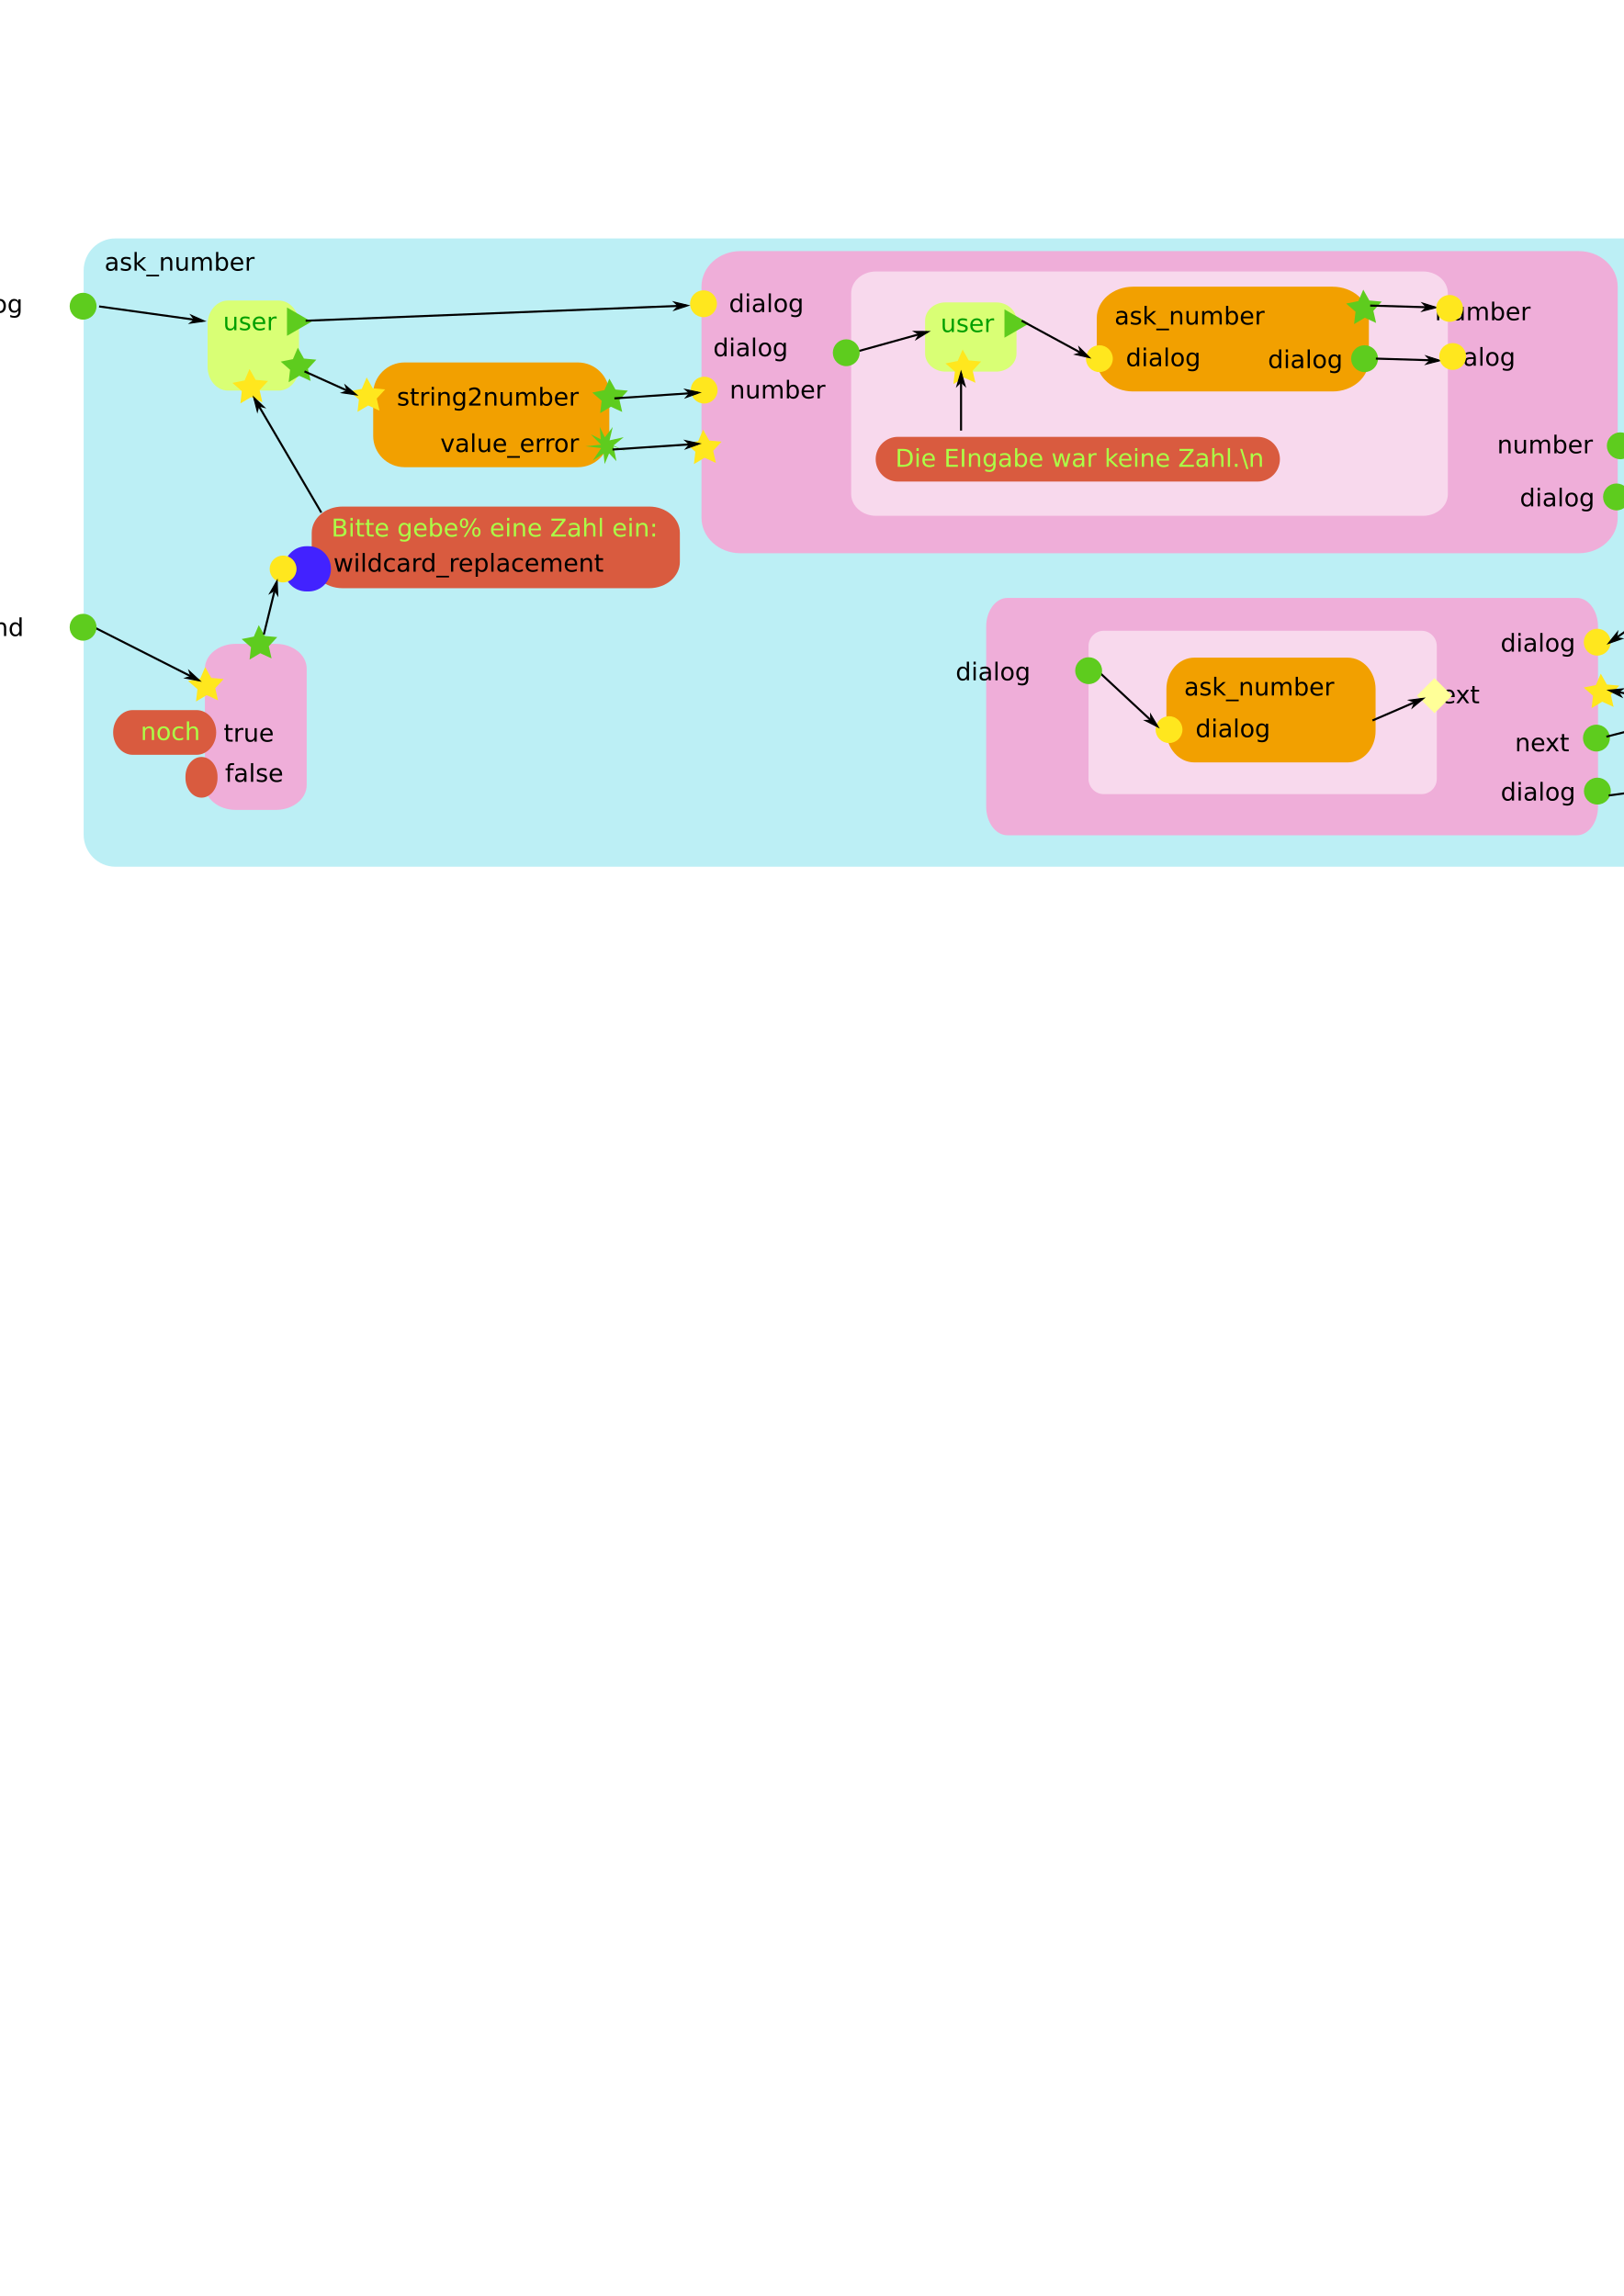
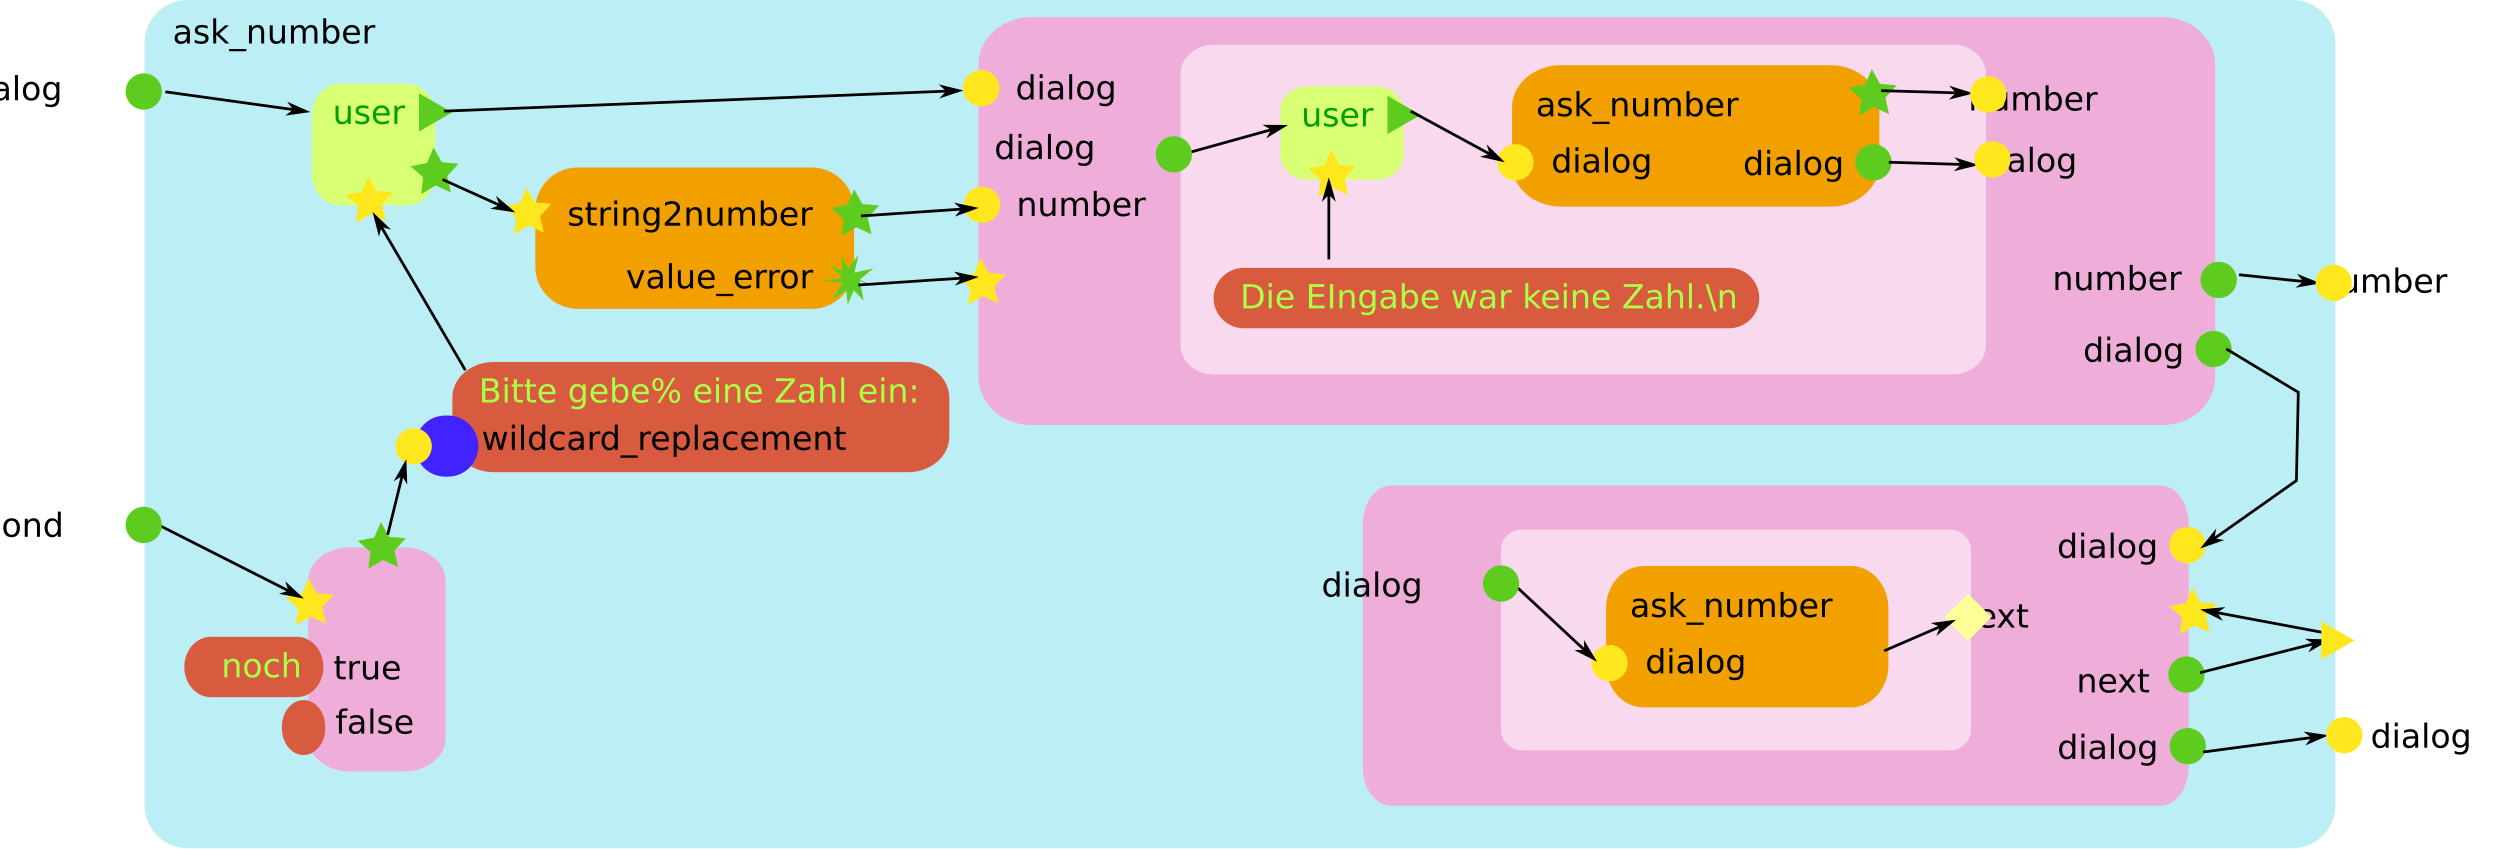
- <svg xmlns="http://www.w3.org/2000/svg" width="210mm" height="297mm" id="svg2">
+ <svg xmlns="http://www.w3.org/2000/svg" width="905.33" height="307.181" id="svg2" version="1.0">
  <defs id="defs4">
-     <marker orient="auto" refY="0.0" refX="0.0" id="Arrow1Mend" style="overflow:visible;">
-       <path id="path3251" d="M 0.0,0.0 L 5.0,-5.0 L -12.5,0.0 L 5.0,5.0 L 0.0,0.0 z " style="fill-rule:evenodd;stroke:#000000;stroke-width:1.0pt;marker-start:none;" transform="scale(0.4) rotate(180) translate(10,0)" />
+     <marker orient="auto" refY="0" refX="0" id="Arrow1Mend" style="overflow:visible">
+       <path id="path3251" d="M 0,0 L 5,-5 L -12.5,0 L 5,5 L 0,0 z" style="fill-rule:evenodd;stroke:#000000;stroke-width:1pt;marker-start:none" transform="matrix(-0.4,0,0,-0.4,-4,0)" />
    </marker>
  </defs>
-   <g id="layer1" style="display:inline">
+   <g id="layer1" style="display:inline" transform="translate(11.43497,-116.564)">
    <text xml:space="preserve" style="font-size:12px;font-style:normal;font-weight:normal;fill:#000000;fill-opacity:1;stroke:none;stroke-width:1px;stroke-linecap:butt;stroke-linejoin:miter;stroke-opacity:1;font-family:Bitstream Vera Sans" x="437.901" y="424.552" id="text6646">
      <tspan id="tspan6648" x="437.901" y="424.552" />
    </text>
    <flowRoot xml:space="preserve" id="flowRoot8783" style="font-size:12px;font-style:normal;font-weight:normal;fill:#000000;fill-opacity:1;stroke:none;stroke-width:1px;stroke-linecap:butt;stroke-linejoin:miter;stroke-opacity:1;font-family:Bitstream Vera Sans">
      <flowRegion id="flowRegion8785">
        <rect id="rect8787" width="96.36" height="41.202" x="147.531" y="302.746" />
      </flowRegion>
      <flowPara id="flowPara8789" />
    </flowRoot>
    <rect style="fill:#bceff5;fill-opacity:1;stroke:none;stroke-width:0.5;stroke-linecap:round;stroke-linejoin:round;stroke-miterlimit:4;stroke-dasharray:none;stroke-opacity:1" id="rect2602" width="793.401" height="307.181" x="40.891" y="116.564" rx="15.516" ry="15.713" />
    <text xml:space="preserve" style="font-size:12px;font-style:normal;font-weight:normal;fill:#000000;fill-opacity:1;stroke:none;stroke-width:1px;stroke-linecap:butt;stroke-linejoin:miter;stroke-opacity:1;font-family:Bitstream Vera Sans" x="51.076" y="132.305" id="text2604">
      <tspan id="tspan2606" x="51.076" y="132.305">ask_number</tspan>
    </text>
    <text id="text2608" y="152.87" x="30.23" style="font-size:12px;font-style:normal;font-weight:normal;text-align:end;writing-mode:lr-tb;text-anchor:end;fill:#000000;fill-opacity:1;stroke:none;stroke-width:1px;stroke-linecap:butt;stroke-linejoin:miter;stroke-opacity:1;font-family:Bitstream Vera Sans" xml:space="preserve">
      <tspan y="152.87" x="30.23" id="tspan2610">dialog</tspan>
    </text>
    <text xml:space="preserve" style="font-size:12px;font-style:normal;font-weight:normal;text-align:end;writing-mode:lr-tb;text-anchor:end;fill:#000000;fill-opacity:1;stroke:none;stroke-width:1px;stroke-linecap:butt;stroke-linejoin:miter;stroke-opacity:1;font-family:Bitstream Vera Sans" x="30.735" y="310.956" id="text2612">
      <tspan id="tspan2614" x="30.735" y="310.956">second</tspan>
    </text>
    <rect ry="11.564" rx="9.969" y="146.928" x="101.488" height="44.029" width="44.68" id="rect2620" style="fill:#d9ff75;fill-opacity:1;stroke:none;stroke-width:0.5;stroke-linecap:round;stroke-linejoin:round;stroke-miterlimit:4;stroke-dasharray:none;stroke-opacity:1" />
    <g id="g2622" transform="translate(-242.5687,-115.3816)" style="fill:#ffe71e;fill-opacity:1">
      <path transform="translate(-20.4531,13.78361)" d="M 391.277,298.265 L 385.744,295.728 L 380.517,298.847 L 381.22,292.801 L 376.639,288.793 L 382.606,287.594 L 385.002,281.998 L 387.986,287.303 L 394.049,287.852 L 389.925,292.33 L 391.277,298.265 z" id="path2624" style="fill:#ffe71e;fill-opacity:1;stroke:none;stroke-width:0.5;stroke-linecap:round;stroke-linejoin:round;stroke-miterlimit:4;stroke-dasharray:none;stroke-opacity:1" />
    </g>
    <text id="text2626" y="161.428" x="109.056" style="font-size:12px;font-style:normal;font-weight:normal;fill:#009f00;fill-opacity:1;stroke:none;stroke-width:1px;stroke-linecap:butt;stroke-linejoin:miter;stroke-opacity:1;font-family:Bitstream Vera Sans" xml:space="preserve">
      <tspan y="161.428" x="109.056" id="tspan2628">user</tspan>
    </text>
    <g style="fill:#5ecc1e;fill-opacity:1" transform="translate(-218.9671,-125.7883)" id="g2630">
      <path style="fill:#5ecc1e;fill-opacity:1;stroke:none;stroke-width:0.5;stroke-linecap:round;stroke-linejoin:round;stroke-miterlimit:4;stroke-dasharray:none;stroke-opacity:1" id="path2632" d="M 391.277,298.265 L 385.744,295.728 L 380.517,298.847 L 381.22,292.801 L 376.639,288.793 L 382.606,287.594 L 385.002,281.998 L 387.986,287.303 L 394.049,287.852 L 389.925,292.33 L 391.277,298.265 z" transform="translate(-20.4531,13.78361)" />
    </g>
    <path transform="translate(-213.6436,-122.7718)" d="M 365.933,280.035 L 353.928,286.966 L 353.928,273.104 L 365.933,280.035 z" id="path2634" style="fill:#5ecc1e;fill-opacity:1;stroke:none;stroke-width:0.5;stroke-linecap:round;stroke-linejoin:round;stroke-miterlimit:4;stroke-dasharray:none;stroke-opacity:1" />
    <rect style="fill:#d95b3f;fill-opacity:1;stroke:none;stroke-width:0.5;stroke-linecap:round;stroke-linejoin:round;stroke-miterlimit:4;stroke-dasharray:none;stroke-opacity:1" id="rect2636" width="179.963" height="39.901" x="152.374" y="247.667" rx="14.98" ry="12.873" />
    <text xml:space="preserve" style="font-size:12px;font-style:normal;font-weight:normal;fill:#abff47;fill-opacity:1;stroke:none;stroke-width:1px;stroke-linecap:butt;stroke-linejoin:miter;stroke-opacity:1;font-family:Bitstream Vera Sans" x="161.971" y="262.314" id="text2638">
      <tspan id="tspan2640" x="161.971" y="262.314">Bitte gebe% eine Zahl ein: </tspan>
    </text>
    <text id="text2642" y="279.487" x="162.981" style="font-size:12px;font-style:normal;font-weight:normal;fill:#000000;fill-opacity:1;stroke:none;stroke-width:1px;stroke-linecap:butt;stroke-linejoin:miter;stroke-opacity:1;font-family:Bitstream Vera Sans" xml:space="preserve">
      <tspan y="279.487" x="162.981" id="tspan2644">wildcard_replacement</tspan>
    </text>
    <rect style="fill:#efaed9;fill-opacity:1;stroke:none;stroke-width:0.5;stroke-linecap:round;stroke-linejoin:round;stroke-miterlimit:4;stroke-dasharray:none;stroke-opacity:1" id="rect2646" width="49.759" height="81.186" x="100.162" y="314.781" ry="12.122" rx="15.059" />
    <g style="fill:#ffe71e;fill-opacity:1" transform="translate(-264.2575,30.34031)" id="g3424">
      <path style="fill:#ffe71e;fill-opacity:1;stroke:none;stroke-width:0.5;stroke-linecap:round;stroke-linejoin:round;stroke-miterlimit:4;stroke-dasharray:none;stroke-opacity:1" id="path3426" d="M 391.277,298.265 L 385.744,295.728 L 380.517,298.847 L 381.22,292.801 L 376.639,288.793 L 382.606,287.594 L 385.002,281.998 L 387.986,287.303 L 394.049,287.852 L 389.925,292.33 L 391.277,298.265 z" transform="translate(-20.4531,13.78361)" />
    </g>
    <rect ry="10.934" rx="9.627" y="347.163" x="55.304" height="21.868" width="50.376" id="rect3428" style="fill:#d95b3f;fill-opacity:1;stroke:none;stroke-width:0.5;stroke-linecap:round;stroke-linejoin:round;stroke-miterlimit:4;stroke-dasharray:none;stroke-opacity:1" />
    <text id="text3430" y="361.81" x="64.9" style="font-size:12px;font-style:normal;font-weight:normal;fill:#abff47;fill-opacity:1;stroke:none;stroke-width:1px;stroke-linecap:butt;stroke-linejoin:miter;stroke-opacity:1;font-family:Bitstream Vera Sans" xml:space="preserve">
      <tspan y="361.81" x="64.9" id="tspan3432"> noch</tspan>
    </text>
    <rect style="fill:#d95b3f;fill-opacity:1;stroke:none;stroke-width:0.5;stroke-linecap:round;stroke-linejoin:round;stroke-miterlimit:4;stroke-dasharray:none;stroke-opacity:1" id="rect3434" width="15.675" height="19.904" x="90.659" y="370.078" rx="7.838" ry="9.625" />
    <text xml:space="preserve" style="font-size:12px;font-style:normal;font-weight:normal;fill:#000000;fill-opacity:1;stroke:none;stroke-width:1px;stroke-linecap:butt;stroke-linejoin:miter;stroke-opacity:1;font-family:Bitstream Vera Sans" x="109.328" y="362.577" id="text3442">
      <tspan id="tspan3444" x="109.328" y="362.577">true</tspan>
    </text>
    <text xml:space="preserve" style="font-size:12px;font-style:normal;font-weight:normal;fill:#000000;fill-opacity:1;stroke:none;stroke-width:1px;stroke-linecap:butt;stroke-linejoin:miter;stroke-opacity:1;font-family:Bitstream Vera Sans" x="109.983" y="382.219" id="text3446">
      <tspan id="tspan3448" x="109.983" y="382.219">false</tspan>
    </text>
    <g id="g3450" transform="translate(-238.0699,9.849559)" style="fill:#5ecc1e;fill-opacity:1">
      <path transform="translate(-20.4531,13.78361)" d="M 391.277,298.265 L 385.744,295.728 L 380.517,298.847 L 381.22,292.801 L 376.639,288.793 L 382.606,287.594 L 385.002,281.998 L 387.986,287.303 L 394.049,287.852 L 389.925,292.33 L 391.277,298.265 z" id="path3452" style="fill:#5ecc1e;fill-opacity:1;stroke:none;stroke-width:0.5;stroke-linecap:round;stroke-linejoin:round;stroke-miterlimit:4;stroke-dasharray:none;stroke-opacity:1" />
    </g>
    <path style="fill:none;fill-rule:evenodd;stroke:#000000;stroke-width:1px;stroke-linecap:butt;stroke-linejoin:miter;marker-end:url(#Arrow1Mend);stroke-opacity:1" d="M 46.474,306.925 L 96.888,332.459" id="path3454" />
    <path style="fill:none;fill-rule:evenodd;stroke:#000000;stroke-width:1px;stroke-linecap:butt;stroke-linejoin:miter;marker-end:url(#Arrow1Mend);stroke-opacity:1" d="M 48.438,149.82 L 99.053,156.864" id="path3977" />
    <path style="fill:none;fill-rule:evenodd;stroke:#000000;stroke-width:1px;stroke-linecap:butt;stroke-linejoin:miter;marker-end:url(#Arrow1Mend);stroke-opacity:1" d="M 157.077,250.618 L 124.483,195.024" id="path3979" />
    <rect style="fill:#f2a000;fill-opacity:1;stroke:none;stroke-width:0.5;stroke-linecap:round;stroke-linejoin:round;stroke-miterlimit:4;stroke-dasharray:none;stroke-opacity:1" id="rect4496" width="115.425" height="51.216" x="182.419" y="177.202" rx="15.395" ry="15.32" />
    <text id="text4498" y="198.28" x="194" style="font-size:12px;font-style:normal;font-weight:normal;fill:#000000;fill-opacity:1;stroke:none;stroke-width:1px;stroke-linecap:butt;stroke-linejoin:miter;stroke-opacity:1;font-family:Bitstream Vera Sans" xml:space="preserve">
      <tspan y="198.28" x="194" id="tspan4500">string2number</tspan>
    </text>
    <g id="g4502" transform="translate(-185.3173,-111.2644)" style="fill:#ffe71e;fill-opacity:1">
      <path transform="translate(-20.4531,13.78361)" d="M 391.277,298.265 L 385.744,295.728 L 380.517,298.847 L 381.22,292.801 L 376.639,288.793 L 382.606,287.594 L 385.002,281.998 L 387.986,287.303 L 394.049,287.852 L 389.925,292.33 L 391.277,298.265 z" id="path4504" style="fill:#ffe71e;fill-opacity:1;stroke:none;stroke-width:0.5;stroke-linecap:round;stroke-linejoin:round;stroke-miterlimit:4;stroke-dasharray:none;stroke-opacity:1" />
    </g>
    <g style="fill:#5ecc1e;fill-opacity:1" transform="translate(-66.67584,-110.6512)" id="g4506">
      <path style="fill:#5ecc1e;fill-opacity:1;stroke:none;stroke-width:0.5;stroke-linecap:round;stroke-linejoin:round;stroke-miterlimit:4;stroke-dasharray:none;stroke-opacity:1" id="path4508" d="M 391.277,298.265 L 385.744,295.728 L 380.517,298.847 L 381.22,292.801 L 376.639,288.793 L 382.606,287.594 L 385.002,281.998 L 387.986,287.303 L 394.049,287.852 L 389.925,292.33 L 391.277,298.265 z" transform="translate(-20.4531,13.78361)" />
    </g>
    <path style="fill:none;fill-rule:evenodd;stroke:#000000;stroke-width:1px;stroke-linecap:butt;stroke-linejoin:miter;marker-end:url(#Arrow1Mend);stroke-opacity:1" d="M 148.84,181.571 L 173.443,192.668" id="path4510" />
    <text xml:space="preserve" style="font-size:12px;font-style:normal;font-weight:normal;fill:#000000;fill-opacity:1;stroke:none;stroke-width:1px;stroke-linecap:butt;stroke-linejoin:miter;stroke-opacity:1;font-family:Bitstream Vera Sans" x="215.234" y="220.98" id="text5027">
      <tspan id="tspan5029" x="215.234" y="220.98">value_error</tspan>
    </text>
    <path style="fill:#5ecc1e;fill-opacity:1;stroke:none;stroke-width:0.5;stroke-linecap:round;stroke-linejoin:round;stroke-miterlimit:4;stroke-dasharray:none;stroke-opacity:1" id="path5031" d="M 653.754,618.184 L 650.165,614.375 L 647.975,619.606 L 647.454,614.433 L 642.166,617.877 L 646.274,611.781 L 638.627,610.898 L 646.203,610.119 L 641.225,605.079 L 646.078,607.483 L 645.59,601.453 L 648.078,606.502 L 651.923,601.475 L 650.388,607.998 L 657.296,606.459 L 652.307,610.512 L 658.599,613.481 L 652.296,610.952 L 653.754,618.184 z" transform="translate(-352.4158,-392.7136)" />
    <rect style="fill:#efaed9;fill-opacity:1;stroke:none;stroke-width:0.5;stroke-linecap:round;stroke-linejoin:round;stroke-miterlimit:4;stroke-dasharray:none;stroke-opacity:1" id="rect5035" width="447.857" height="147.707" x="342.906" y="122.771" rx="18.983" ry="17.358" />
    <g id="g5037" transform="translate(-20.85876,-85.72146)" style="fill:#ffe71e;fill-opacity:1">
      <path transform="translate(-20.4531,13.78361)" d="M 391.277,298.265 L 385.744,295.728 L 380.517,298.847 L 381.22,292.801 L 376.639,288.793 L 382.606,287.594 L 385.002,281.998 L 387.986,287.303 L 394.049,287.852 L 389.925,292.33 L 391.277,298.265 z" id="path5039" style="fill:#ffe71e;fill-opacity:1;stroke:none;stroke-width:0.5;stroke-linecap:round;stroke-linejoin:round;stroke-miterlimit:4;stroke-dasharray:none;stroke-opacity:1" />
    </g>
    <path style="fill:#ffe71e;fill-opacity:1;stroke:none;stroke-width:0.5;stroke-linecap:round;stroke-linejoin:round;stroke-miterlimit:4;stroke-dasharray:none;stroke-opacity:1" id="path5041" d="M 143.442,283.636 A 6.566,6.566 0 1 1 130.31,283.636 A 6.566,6.566 0 1 1 143.442,283.636 z" transform="translate(207.0029,-135.1356)" />
    <text xml:space="preserve" style="font-size:12px;font-style:normal;font-weight:normal;fill:#000000;fill-opacity:1;stroke:none;stroke-width:1px;stroke-linecap:butt;stroke-linejoin:miter;stroke-opacity:1;font-family:Bitstream Vera Sans" x="356.328" y="152.561" id="text5043">
      <tspan id="tspan5045" x="356.328" y="152.561">dialog</tspan>
    </text>
    <path transform="translate(207.3303,-92.90561)" d="M 143.442,283.636 A 6.566,6.566 0 1 1 130.31,283.636 A 6.566,6.566 0 1 1 143.442,283.636 z" id="path5047" style="fill:#ffe71e;fill-opacity:1;stroke:none;stroke-width:0.5;stroke-linecap:round;stroke-linejoin:round;stroke-miterlimit:4;stroke-dasharray:none;stroke-opacity:1" />
    <text id="text5049" y="194.791" x="356.655" style="font-size:12px;font-style:normal;font-weight:normal;fill:#000000;fill-opacity:1;stroke:none;stroke-width:1px;stroke-linecap:butt;stroke-linejoin:miter;stroke-opacity:1;font-family:Bitstream Vera Sans" xml:space="preserve">
      <tspan y="194.791" x="356.655" id="tspan5051">number</tspan>
    </text>
    <rect style="fill:#f8d9ed;fill-opacity:1;stroke:none;stroke-width:0.5;stroke-linecap:round;stroke-linejoin:round;stroke-miterlimit:4;stroke-dasharray:none;stroke-opacity:1" id="rect5053" width="291.667" height="119.444" x="416.075" y="132.731" rx="12.114" ry="10.651" />
    <text xml:space="preserve" style="font-size:12px;font-style:normal;font-weight:normal;text-align:end;writing-mode:lr-tb;text-anchor:end;fill:#000000;fill-opacity:1;stroke:none;stroke-width:1px;stroke-linecap:butt;stroke-linejoin:miter;stroke-opacity:1;font-family:Bitstream Vera Sans" x="404.304" y="174.166" id="text5055">
      <tspan id="tspan5057" x="404.304" y="174.166">dialog</tspan>
    </text>
    <rect style="fill:#d95b3f;fill-opacity:1;stroke:none;stroke-width:0.5;stroke-linecap:round;stroke-linejoin:round;stroke-miterlimit:4;stroke-dasharray:none;stroke-opacity:1" id="rect5062" width="197.598" height="21.868" x="428.049" y="213.569" rx="10.911" ry="10.934" />
    <text xml:space="preserve" style="font-size:12px;font-style:normal;font-weight:normal;fill:#abff47;fill-opacity:1;stroke:none;stroke-width:1px;stroke-linecap:butt;stroke-linejoin:miter;stroke-opacity:1;font-family:Bitstream Vera Sans" x="437.645" y="228.216" id="text5064">
      <tspan id="tspan5066" x="437.645" y="228.216">Die EIngabe war keine Zahl.\n</tspan>
    </text>
    <rect ry="8.889" rx="9.969" y="147.84" x="452.208" height="33.844" width="44.68" id="rect5068" style="fill:#d9ff75;fill-opacity:1;stroke:none;stroke-width:0.5;stroke-linecap:round;stroke-linejoin:round;stroke-miterlimit:4;stroke-dasharray:none;stroke-opacity:1" />
    <g id="g5070" transform="translate(105.9945,-124.8981)" style="fill:#ffe71e;fill-opacity:1">
      <path transform="translate(-20.4531,13.78361)" d="M 391.277,298.265 L 385.744,295.728 L 380.517,298.847 L 381.22,292.801 L 376.639,288.793 L 382.606,287.594 L 385.002,281.998 L 387.986,287.303 L 394.049,287.852 L 389.925,292.33 L 391.277,298.265 z" id="path5072" style="fill:#ffe71e;fill-opacity:1;stroke:none;stroke-width:0.5;stroke-linecap:round;stroke-linejoin:round;stroke-miterlimit:4;stroke-dasharray:none;stroke-opacity:1" />
    </g>
    <text id="text5074" y="162.34" x="459.775" style="font-size:12px;font-style:normal;font-weight:normal;fill:#009f00;fill-opacity:1;stroke:none;stroke-width:1px;stroke-linecap:butt;stroke-linejoin:miter;stroke-opacity:1;font-family:Bitstream Vera Sans" xml:space="preserve">
      <tspan y="162.34" x="459.775" id="tspan5076">user</tspan>
    </text>
    <path transform="translate(137.0755,-121.8591)" d="M 365.933,280.035 L 353.928,286.966 L 353.928,273.104 L 365.933,280.035 z" id="path5082" style="fill:#5ecc1e;fill-opacity:1;stroke:none;stroke-width:0.5;stroke-linecap:round;stroke-linejoin:round;stroke-miterlimit:4;stroke-dasharray:none;stroke-opacity:1" />
    <rect ry="15.32" rx="17.741" y="140.165" x="536.123" height="51.216" width="133.018" id="rect5084" style="fill:#f2a000;fill-opacity:1;stroke:none;stroke-width:0.5;stroke-linecap:round;stroke-linejoin:round;stroke-miterlimit:4;stroke-dasharray:none;stroke-opacity:1" />
    <text xml:space="preserve" style="font-size:12px;font-style:normal;font-weight:normal;fill:#000000;fill-opacity:1;stroke:none;stroke-width:1px;stroke-linecap:butt;stroke-linejoin:miter;stroke-opacity:1;font-family:Bitstream Vera Sans" x="544.779" y="158.657" id="text5086">
      <tspan id="tspan5088" x="544.779" y="158.657">ask_number</tspan>
    </text>
    <path transform="translate(400.5214,-108.2837)" d="M 143.442,283.636 A 6.566,6.566 0 1 1 130.31,283.636 A 6.566,6.566 0 1 1 143.442,283.636 z" id="path5090" style="fill:#ffe71e;fill-opacity:1;stroke:none;stroke-width:0.5;stroke-linecap:round;stroke-linejoin:round;stroke-miterlimit:4;stroke-dasharray:none;stroke-opacity:1" />
    <text xml:space="preserve" style="font-size:12px;font-style:normal;font-weight:normal;fill:#000000;fill-opacity:1;stroke:none;stroke-width:1px;stroke-linecap:butt;stroke-linejoin:miter;stroke-opacity:1;font-family:Bitstream Vera Sans" x="550.335" y="179.027" id="text5092">
      <tspan id="tspan5094" x="550.335" y="179.027">dialog</tspan>
    </text>
    <path style="fill:#5ecc1e;fill-opacity:1;stroke:none;stroke-width:0.5;stroke-linecap:round;stroke-linejoin:round;stroke-miterlimit:4;stroke-dasharray:none;stroke-opacity:1" id="path5096" d="M 143.442,283.636 A 6.566,6.566 0 1 1 130.31,283.636 A 6.566,6.566 0 1 1 143.442,283.636 z" transform="translate(530.1511,-108.2837)" />
    <text xml:space="preserve" style="font-size:12px;font-style:normal;font-weight:normal;fill:#000000;fill-opacity:1;stroke:none;stroke-width:1px;stroke-linecap:butt;stroke-linejoin:miter;stroke-opacity:1;font-family:Bitstream Vera Sans" x="619.779" y="179.953" id="text5098">
      <tspan id="tspan5100" x="619.779" y="179.953">dialog</tspan>
    </text>
    <g id="g5102" transform="translate(301.8427,-154.1697)" style="fill:#5ecc1e;fill-opacity:1">
      <path transform="translate(-20.4531,13.78361)" d="M 391.277,298.265 L 385.744,295.728 L 380.517,298.847 L 381.22,292.801 L 376.639,288.793 L 382.606,287.594 L 385.002,281.998 L 387.986,287.303 L 394.049,287.852 L 389.925,292.33 L 391.277,298.265 z" id="path5104" style="fill:#5ecc1e;fill-opacity:1;stroke:none;stroke-width:0.5;stroke-linecap:round;stroke-linejoin:round;stroke-miterlimit:4;stroke-dasharray:none;stroke-opacity:1" />
    </g>
    <text id="text5106" y="156.573" x="767.267" style="font-size:12px;font-style:normal;font-weight:normal;text-align:end;writing-mode:lr-tb;text-anchor:end;fill:#000000;fill-opacity:1;stroke:none;stroke-width:1px;stroke-linecap:butt;stroke-linejoin:miter;stroke-opacity:1;font-family:Bitstream Vera Sans" xml:space="preserve">
      <tspan y="156.573" x="767.267" id="tspan5108">number</tspan>
    </text>
    <text xml:space="preserve" style="font-size:12px;font-style:normal;font-weight:normal;text-align:end;writing-mode:lr-tb;text-anchor:end;fill:#000000;fill-opacity:1;stroke:none;stroke-width:1px;stroke-linecap:butt;stroke-linejoin:miter;stroke-opacity:1;font-family:Bitstream Vera Sans" x="759.86" y="178.795" id="text5112">
      <tspan id="tspan5114" x="759.86" y="178.795">dialog</tspan>
    </text>
    <path transform="translate(653.2992,-40.69116)" d="M 143.442,283.636 A 6.566,6.566 0 1 1 130.31,283.636 A 6.566,6.566 0 1 1 143.442,283.636 z" id="path5118" style="fill:#5ecc1e;fill-opacity:1;stroke:none;stroke-width:0.5;stroke-linecap:round;stroke-linejoin:round;stroke-miterlimit:4;stroke-dasharray:none;stroke-opacity:1" />
    <text id="text5120" y="247.546" x="742.927" style="font-size:12px;font-style:normal;font-weight:normal;fill:#000000;fill-opacity:1;stroke:none;stroke-width:1px;stroke-linecap:butt;stroke-linejoin:miter;stroke-opacity:1;font-family:Bitstream Vera Sans" xml:space="preserve">
      <tspan y="247.546" x="742.927" id="tspan5122">dialog</tspan>
    </text>
    <path style="fill:#5ecc1e;fill-opacity:1;stroke:none;stroke-width:0.5;stroke-linecap:round;stroke-linejoin:round;stroke-miterlimit:4;stroke-dasharray:none;stroke-opacity:1" id="path5124" d="M 143.442,283.636 A 6.566,6.566 0 1 1 130.31,283.636 A 6.566,6.566 0 1 1 143.442,283.636 z" transform="translate(655.1511,-65.69116)" />
    <text xml:space="preserve" style="font-size:12px;font-style:normal;font-weight:normal;fill:#000000;fill-opacity:1;stroke:none;stroke-width:1px;stroke-linecap:butt;stroke-linejoin:miter;stroke-opacity:1;font-family:Bitstream Vera Sans" x="731.816" y="221.62" id="text5126">
      <tspan id="tspan5128" x="731.816" y="221.62">number</tspan>
    </text>
    <path style="fill:none;fill-rule:evenodd;stroke:#000000;stroke-width:1px;stroke-linecap:butt;stroke-linejoin:miter;marker-start:none;marker-end:url(#Arrow1Mend);stroke-opacity:1" d="M 300.335,194.768 L 341.075,191.99" id="path5130" />
    <path style="fill:none;fill-rule:evenodd;stroke:#000000;stroke-width:1px;stroke-linecap:butt;stroke-linejoin:miter;marker-start:none;marker-end:url(#Arrow1Mend);stroke-opacity:1" d="M 299.409,219.768 L 341.075,216.99" id="path5132" />
    <path style="fill:none;fill-rule:evenodd;stroke:#000000;stroke-width:1px;stroke-linecap:butt;stroke-linejoin:miter;marker-start:none;marker-end:url(#Arrow1Mend);stroke-opacity:1" d="M 149.409,156.805 L 335.52,149.398" id="path5134" />
    <path style="fill:none;fill-rule:evenodd;stroke:#000000;stroke-width:1px;stroke-linecap:butt;stroke-linejoin:miter;marker-start:none;marker-end:url(#Arrow1Mend);stroke-opacity:1" d="M 419.779,171.62 L 453.112,162.361" id="path5136" />
    <path style="fill:none;fill-rule:evenodd;stroke:#000000;stroke-width:1px;stroke-linecap:butt;stroke-linejoin:miter;marker-start:none;marker-end:url(#Arrow1Mend);stroke-opacity:1" d="M 469.779,210.509 L 469.779,182.731" id="path5138" />
    <path style="fill:none;fill-rule:evenodd;stroke:#000000;stroke-width:1px;stroke-linecap:butt;stroke-linejoin:miter;marker-start:none;marker-end:url(#Arrow1Mend);stroke-opacity:1" d="M 499.409,156.805 L 531.816,174.398" id="path5140" />
    <path style="fill:none;fill-rule:evenodd;stroke:#000000;stroke-width:1px;stroke-linecap:butt;stroke-linejoin:miter;marker-start:none;marker-end:url(#Arrow1Mend);stroke-opacity:1" d="M 672.557,175.323 L 703.112,176.249" id="path5142" />
    <path style="fill:none;fill-rule:evenodd;stroke:#000000;stroke-width:1px;stroke-linecap:butt;stroke-linejoin:miter;marker-start:none;marker-end:url(#Arrow1Mend);stroke-opacity:1" d="M 669.779,149.398 L 701.261,150.323" id="path5144" />
    <rect style="fill:#efaed9;fill-opacity:1;stroke:none;stroke-width:0.5;stroke-linecap:round;stroke-linejoin:round;stroke-miterlimit:4;stroke-dasharray:none;stroke-opacity:1" id="rect6178" width="299.08" height="116.047" x="482.067" y="292.327" rx="10.375" ry="14.035" />
    <g style="fill:#ffe71e;fill-opacity:1" transform="translate(417.9361,33.5721)" id="g6180">
      <path style="fill:#ffe71e;fill-opacity:1;stroke:none;stroke-width:0.5;stroke-linecap:round;stroke-linejoin:round;stroke-miterlimit:4;stroke-dasharray:none;stroke-opacity:1" id="path6182" d="M 391.277,298.265 L 385.744,295.728 L 380.517,298.847 L 381.22,292.801 L 376.639,288.793 L 382.606,287.594 L 385.002,281.998 L 387.986,287.303 L 394.049,287.852 L 389.925,292.33 L 391.277,298.265 z" transform="translate(-20.4531,13.78361)" />
    </g>
    <path style="fill:none;fill-rule:evenodd;stroke:#000000;stroke-width:1px;stroke-linecap:butt;stroke-linejoin:miter;marker-end:url(#Arrow1Mend);stroke-opacity:1" d="M 831.108,345.861 L 787.198,337.64" id="path6184" />
    <path style="fill:#ffe71e;fill-opacity:1;stroke:none;stroke-width:0.5;stroke-linecap:round;stroke-linejoin:round;stroke-miterlimit:4;stroke-dasharray:none;stroke-opacity:1" id="path6186" d="M 143.442,283.636 A 6.566,6.566 0 1 1 130.31,283.636 A 6.566,6.566 0 1 1 143.442,283.636 z" transform="translate(643.8665,30.33394)" />
    <text xml:space="preserve" style="font-size:12px;font-style:normal;font-weight:normal;fill:#000000;fill-opacity:1;stroke:none;stroke-width:1px;stroke-linecap:butt;stroke-linejoin:miter;stroke-opacity:1;font-family:Bitstream Vera Sans" x="733.495" y="318.571" id="text6188">
      <tspan id="tspan6190" x="733.495" y="318.571">dialog</tspan>
    </text>
    <text xml:space="preserve" style="font-size:12px;font-style:normal;font-weight:normal;text-align:end;writing-mode:lr-tb;text-anchor:end;fill:#000000;fill-opacity:1;stroke:none;stroke-width:1px;stroke-linecap:butt;stroke-linejoin:miter;stroke-opacity:1;font-family:Bitstream Vera Sans" x="893.907" y="222.542" id="text6194">
      <tspan id="tspan6196" x="893.907" y="222.542">number</tspan>
    </text>
    <path style="fill:none;fill-rule:evenodd;stroke:#000000;stroke-width:1px;stroke-linecap:butt;stroke-linejoin:miter;marker-end:url(#Arrow1Mend);stroke-opacity:1" d="M 799.409,216.064 L 826.975,218.958" id="path6198" />
    <path style="fill:none;fill-rule:evenodd;stroke:#000000;stroke-width:1px;stroke-linecap:butt;stroke-linejoin:miter;marker-end:url(#Arrow1Mend);stroke-opacity:1" d="M 794.779,242.916 L 820.853,258.63 L 820.167,290.588 L 786.927,314.054" id="path6200" />
    <path style="fill:#5ecc1e;fill-opacity:1;stroke:none;stroke-width:0.5;stroke-linecap:round;stroke-linejoin:round;stroke-miterlimit:4;stroke-dasharray:none;stroke-opacity:1" id="path6202" d="M 143.442,283.636 A 6.566,6.566 0 1 1 130.31,283.636 A 6.566,6.566 0 1 1 143.442,283.636 z" transform="translate(643.4829,77.21352)" />
    <path style="fill:#5ecc1e;fill-opacity:1;stroke:none;stroke-width:0.5;stroke-linecap:round;stroke-linejoin:round;stroke-miterlimit:4;stroke-dasharray:none;stroke-opacity:1" id="path6204" d="M 143.442,283.636 A 6.566,6.566 0 1 1 130.31,283.636 A 6.566,6.566 0 1 1 143.442,283.636 z" transform="translate(643.9458,103.1394)" />
    <text xml:space="preserve" style="font-size:12px;font-style:normal;font-weight:normal;fill:#000000;fill-opacity:1;stroke:none;stroke-width:1px;stroke-linecap:butt;stroke-linejoin:miter;stroke-opacity:1;font-family:Bitstream Vera Sans" x="733.574" y="391.376" id="text6206">
      <tspan id="tspan6208" x="733.574" y="391.376">dialog</tspan>
    </text>
    <text xml:space="preserve" style="font-size:12px;font-style:normal;font-weight:normal;fill:#000000;fill-opacity:1;stroke:none;stroke-width:1px;stroke-linecap:butt;stroke-linejoin:miter;stroke-opacity:1;font-family:Bitstream Vera Sans" x="740.519" y="367.302" id="text6210">
      <tspan id="tspan6212" x="740.519" y="367.302">next</tspan>
    </text>
    <path style="fill:none;fill-rule:evenodd;stroke:#000000;stroke-width:1px;stroke-linecap:butt;stroke-linejoin:miter;marker-end:url(#Arrow1Mend);stroke-opacity:1" d="M 785.234,360.166 L 830.566,348.638" id="path6214" />
    <text xml:space="preserve" style="font-size:12px;font-style:normal;font-weight:normal;fill:#000000;fill-opacity:1;stroke:none;stroke-width:1px;stroke-linecap:butt;stroke-linejoin:miter;stroke-opacity:1;font-family:Bitstream Vera Sans" x="847.041" y="387.336" id="text6218">
      <tspan id="tspan6220" x="847.041" y="387.336">dialog</tspan>
    </text>
    <path style="fill:none;fill-rule:evenodd;stroke:#000000;stroke-width:1px;stroke-linecap:butt;stroke-linejoin:miter;marker-end:url(#Arrow1Mend);stroke-opacity:1" d="M 786.352,388.903 L 829.911,383.089" id="path6222" />
    <rect style="fill:#f8d9ed;fill-opacity:1;stroke:none;stroke-width:0.5;stroke-linecap:round;stroke-linejoin:round;stroke-miterlimit:4;stroke-dasharray:none;stroke-opacity:1" id="rect6224" width="170.229" height="79.877" x="532.1" y="308.377" ry="7.469" />
    <text id="text6226" y="332.61" x="522.81" style="font-size:12px;font-style:normal;font-weight:normal;text-align:end;writing-mode:lr-tb;text-anchor:end;fill:#000000;fill-opacity:1;stroke:none;stroke-width:1px;stroke-linecap:butt;stroke-linejoin:miter;stroke-opacity:1;font-family:Bitstream Vera Sans" xml:space="preserve">
      <tspan y="332.61" x="522.81" id="tspan6228">dialog</tspan>
    </text>
    <rect style="fill:#f2a000;fill-opacity:1;stroke:none;stroke-width:0.5;stroke-linecap:round;stroke-linejoin:round;stroke-miterlimit:4;stroke-dasharray:none;stroke-opacity:1" id="rect6232" width="102.246" height="51.216" x="570.168" y="321.525" rx="13.637" ry="15.32" />
    <text id="text6234" y="340.017" x="578.825" style="font-size:12px;font-style:normal;font-weight:normal;fill:#000000;fill-opacity:1;stroke:none;stroke-width:1px;stroke-linecap:butt;stroke-linejoin:miter;stroke-opacity:1;font-family:Bitstream Vera Sans" xml:space="preserve">
      <tspan y="340.017" x="578.825" id="tspan6236">ask_number</tspan>
    </text>
    <path style="fill:#ffe71e;fill-opacity:1;stroke:none;stroke-width:0.5;stroke-linecap:round;stroke-linejoin:round;stroke-miterlimit:4;stroke-dasharray:none;stroke-opacity:1" id="path6238" d="M 143.442,283.636 A 6.566,6.566 0 1 1 130.31,283.636 A 6.566,6.566 0 1 1 143.442,283.636 z" transform="translate(434.5673,73.07605)" />
    <text id="text6240" y="360.387" x="584.381" style="font-size:12px;font-style:normal;font-weight:normal;fill:#000000;fill-opacity:1;stroke:none;stroke-width:1px;stroke-linecap:butt;stroke-linejoin:miter;stroke-opacity:1;font-family:Bitstream Vera Sans" xml:space="preserve">
      <tspan y="360.387" x="584.381" id="tspan6242">dialog</tspan>
    </text>
    <text xml:space="preserve" style="font-size:12px;font-style:normal;font-weight:normal;text-align:end;writing-mode:lr-tb;text-anchor:end;fill:#000000;fill-opacity:1;stroke:none;stroke-width:1px;stroke-linecap:butt;stroke-linejoin:miter;stroke-opacity:1;font-family:Bitstream Vera Sans" x="742.387" y="343.826" id="text6254">
      <tspan id="tspan6256" x="742.387" y="343.826">next</tspan>
    </text>
    <rect style="fill:#ffff98;fill-opacity:1;stroke:none;stroke-width:0.5;stroke-linecap:round;stroke-linejoin:round;stroke-miterlimit:4;stroke-dasharray:none;stroke-opacity:1" id="rect6258" width="12.122" height="12.122" x="730.258" y="-261.401" rx="0" ry="12.122" transform="matrix(0.7071068,0.7071068,-0.7071068,0.7071068,0,0)" />
    <path style="fill:none;fill-rule:evenodd;stroke:#000000;stroke-width:1px;stroke-linecap:butt;stroke-linejoin:miter;marker-end:url(#Arrow1Mend);stroke-opacity:1" d="M 537.338,328.674 L 565.491,354.863" id="path6260" />
    <path style="fill:none;fill-rule:evenodd;stroke:#000000;stroke-width:1px;stroke-linecap:butt;stroke-linejoin:miter;marker-end:url(#Arrow1Mend);stroke-opacity:1" d="M 670.902,352.244 L 695.127,341.768" id="path6262" />
    <path transform="translate(-96.25767,-133.9321)" d="M 143.442,283.636 A 6.566,6.566 0 1 1 130.31,283.636 A 6.566,6.566 0 1 1 143.442,283.636 z" id="path3120" style="fill:#5ecc1e;fill-opacity:1;stroke:none;stroke-width:0.5;stroke-linecap:round;stroke-linejoin:round;stroke-miterlimit:4;stroke-dasharray:none;stroke-opacity:1" />
    <path style="fill:#5ecc1e;fill-opacity:1;stroke:none;stroke-width:0.5;stroke-linecap:round;stroke-linejoin:round;stroke-miterlimit:4;stroke-dasharray:none;stroke-opacity:1" id="path3122" d="M 143.442,283.636 A 6.566,6.566 0 1 1 130.31,283.636 A 6.566,6.566 0 1 1 143.442,283.636 z" transform="translate(-96.25767,23.02208)" />
    <path transform="translate(276.7929,-111.1851)" d="M 143.442,283.636 A 6.566,6.566 0 1 1 130.31,283.636 A 6.566,6.566 0 1 1 143.442,283.636 z" id="path3124" style="fill:#5ecc1e;fill-opacity:1;stroke:none;stroke-width:0.5;stroke-linecap:round;stroke-linejoin:round;stroke-miterlimit:4;stroke-dasharray:none;stroke-opacity:1" />
    <path style="fill:#5ecc1e;fill-opacity:1;stroke:none;stroke-width:0.5;stroke-linecap:round;stroke-linejoin:round;stroke-miterlimit:4;stroke-dasharray:none;stroke-opacity:1" id="path3126" d="M 143.442,283.636 A 6.566,6.566 0 1 1 130.31,283.636 A 6.566,6.566 0 1 1 143.442,283.636 z" transform="translate(395.2668,44.2526)" />
    <path style="fill:#ffe71e;fill-opacity:1;stroke:none;stroke-width:0.5;stroke-linecap:round;stroke-linejoin:round;stroke-miterlimit:4;stroke-dasharray:none;stroke-opacity:1" id="path3128" d="M 365.933,280.035 L 353.928,286.966 L 353.928,273.104 L 365.933,280.035 z" transform="translate(475.2474,68.45733)" />
    <path transform="translate(571.7129,-132.8609)" d="M 143.442,283.636 A 6.566,6.566 0 1 1 130.31,283.636 A 6.566,6.566 0 1 1 143.442,283.636 z" id="path3130" style="fill:#ffe71e;fill-opacity:1;stroke:none;stroke-width:0.5;stroke-linecap:round;stroke-linejoin:round;stroke-miterlimit:4;stroke-dasharray:none;stroke-opacity:1" />
    <path style="fill:#ffe71e;fill-opacity:1;stroke:none;stroke-width:0.5;stroke-linecap:round;stroke-linejoin:round;stroke-miterlimit:4;stroke-dasharray:none;stroke-opacity:1" id="path3132" d="M 143.442,283.636 A 6.566,6.566 0 1 1 130.31,283.636 A 6.566,6.566 0 1 1 143.442,283.636 z" transform="translate(573.2294,-109.3557)" />
    <path transform="translate(700.6125,99.15834)" d="M 143.442,283.636 A 6.566,6.566 0 1 1 130.31,283.636 A 6.566,6.566 0 1 1 143.442,283.636 z" id="path3134" style="fill:#ffe71e;fill-opacity:1;stroke:none;stroke-width:0.5;stroke-linecap:round;stroke-linejoin:round;stroke-miterlimit:4;stroke-dasharray:none;stroke-opacity:1" />
    <path style="fill:#ffe71e;fill-opacity:1;stroke:none;stroke-width:0.5;stroke-linecap:round;stroke-linejoin:round;stroke-miterlimit:4;stroke-dasharray:none;stroke-opacity:1" id="path3136" d="M 143.442,283.636 A 6.566,6.566 0 1 1 130.31,283.636 A 6.566,6.566 0 1 1 143.442,283.636 z" transform="translate(696.8213,-64.61994)" />
    <rect style="fill:#4222ff;fill-opacity:1;stroke:none;stroke-width:0.5;stroke-linecap:round;stroke-linejoin:round;stroke-miterlimit:4;stroke-dasharray:none;stroke-opacity:1;display:inline" id="rect6107" width="22.938" height="22.125" x="138.841" y="267.045" rx="10.969" ry="11.523" />
    <path style="fill:#ffe71e;fill-opacity:1;stroke:none;stroke-width:0.5;stroke-linecap:round;stroke-linejoin:round;stroke-miterlimit:4;stroke-dasharray:none;stroke-opacity:1" id="path3438" d="M 143.442,283.636 A 6.566,6.566 0 1 1 130.31,283.636 A 6.566,6.566 0 1 1 143.442,283.636 z" transform="translate(1.504244,-5.463462)" />
    <path style="fill:none;fill-rule:evenodd;stroke:#000000;stroke-width:1px;stroke-linecap:butt;stroke-linejoin:miter;marker-end:url(#Arrow1Mend);stroke-opacity:1" d="M 128.97,310.198 L 135.23,284.733" id="path3460" />
  </g>
</svg>
